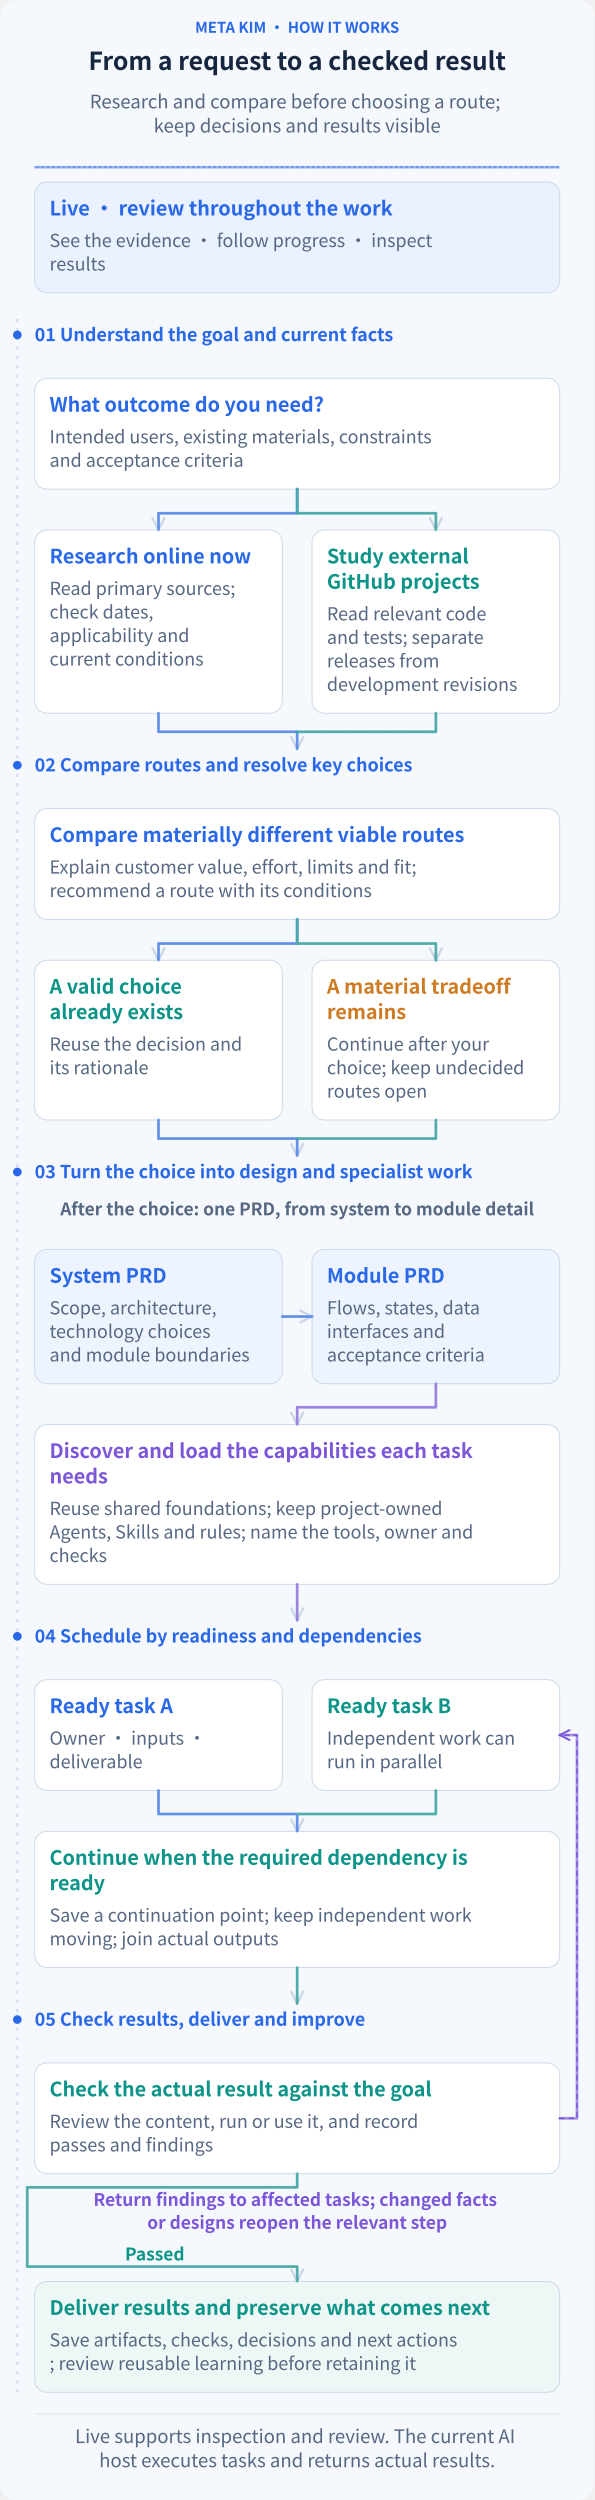
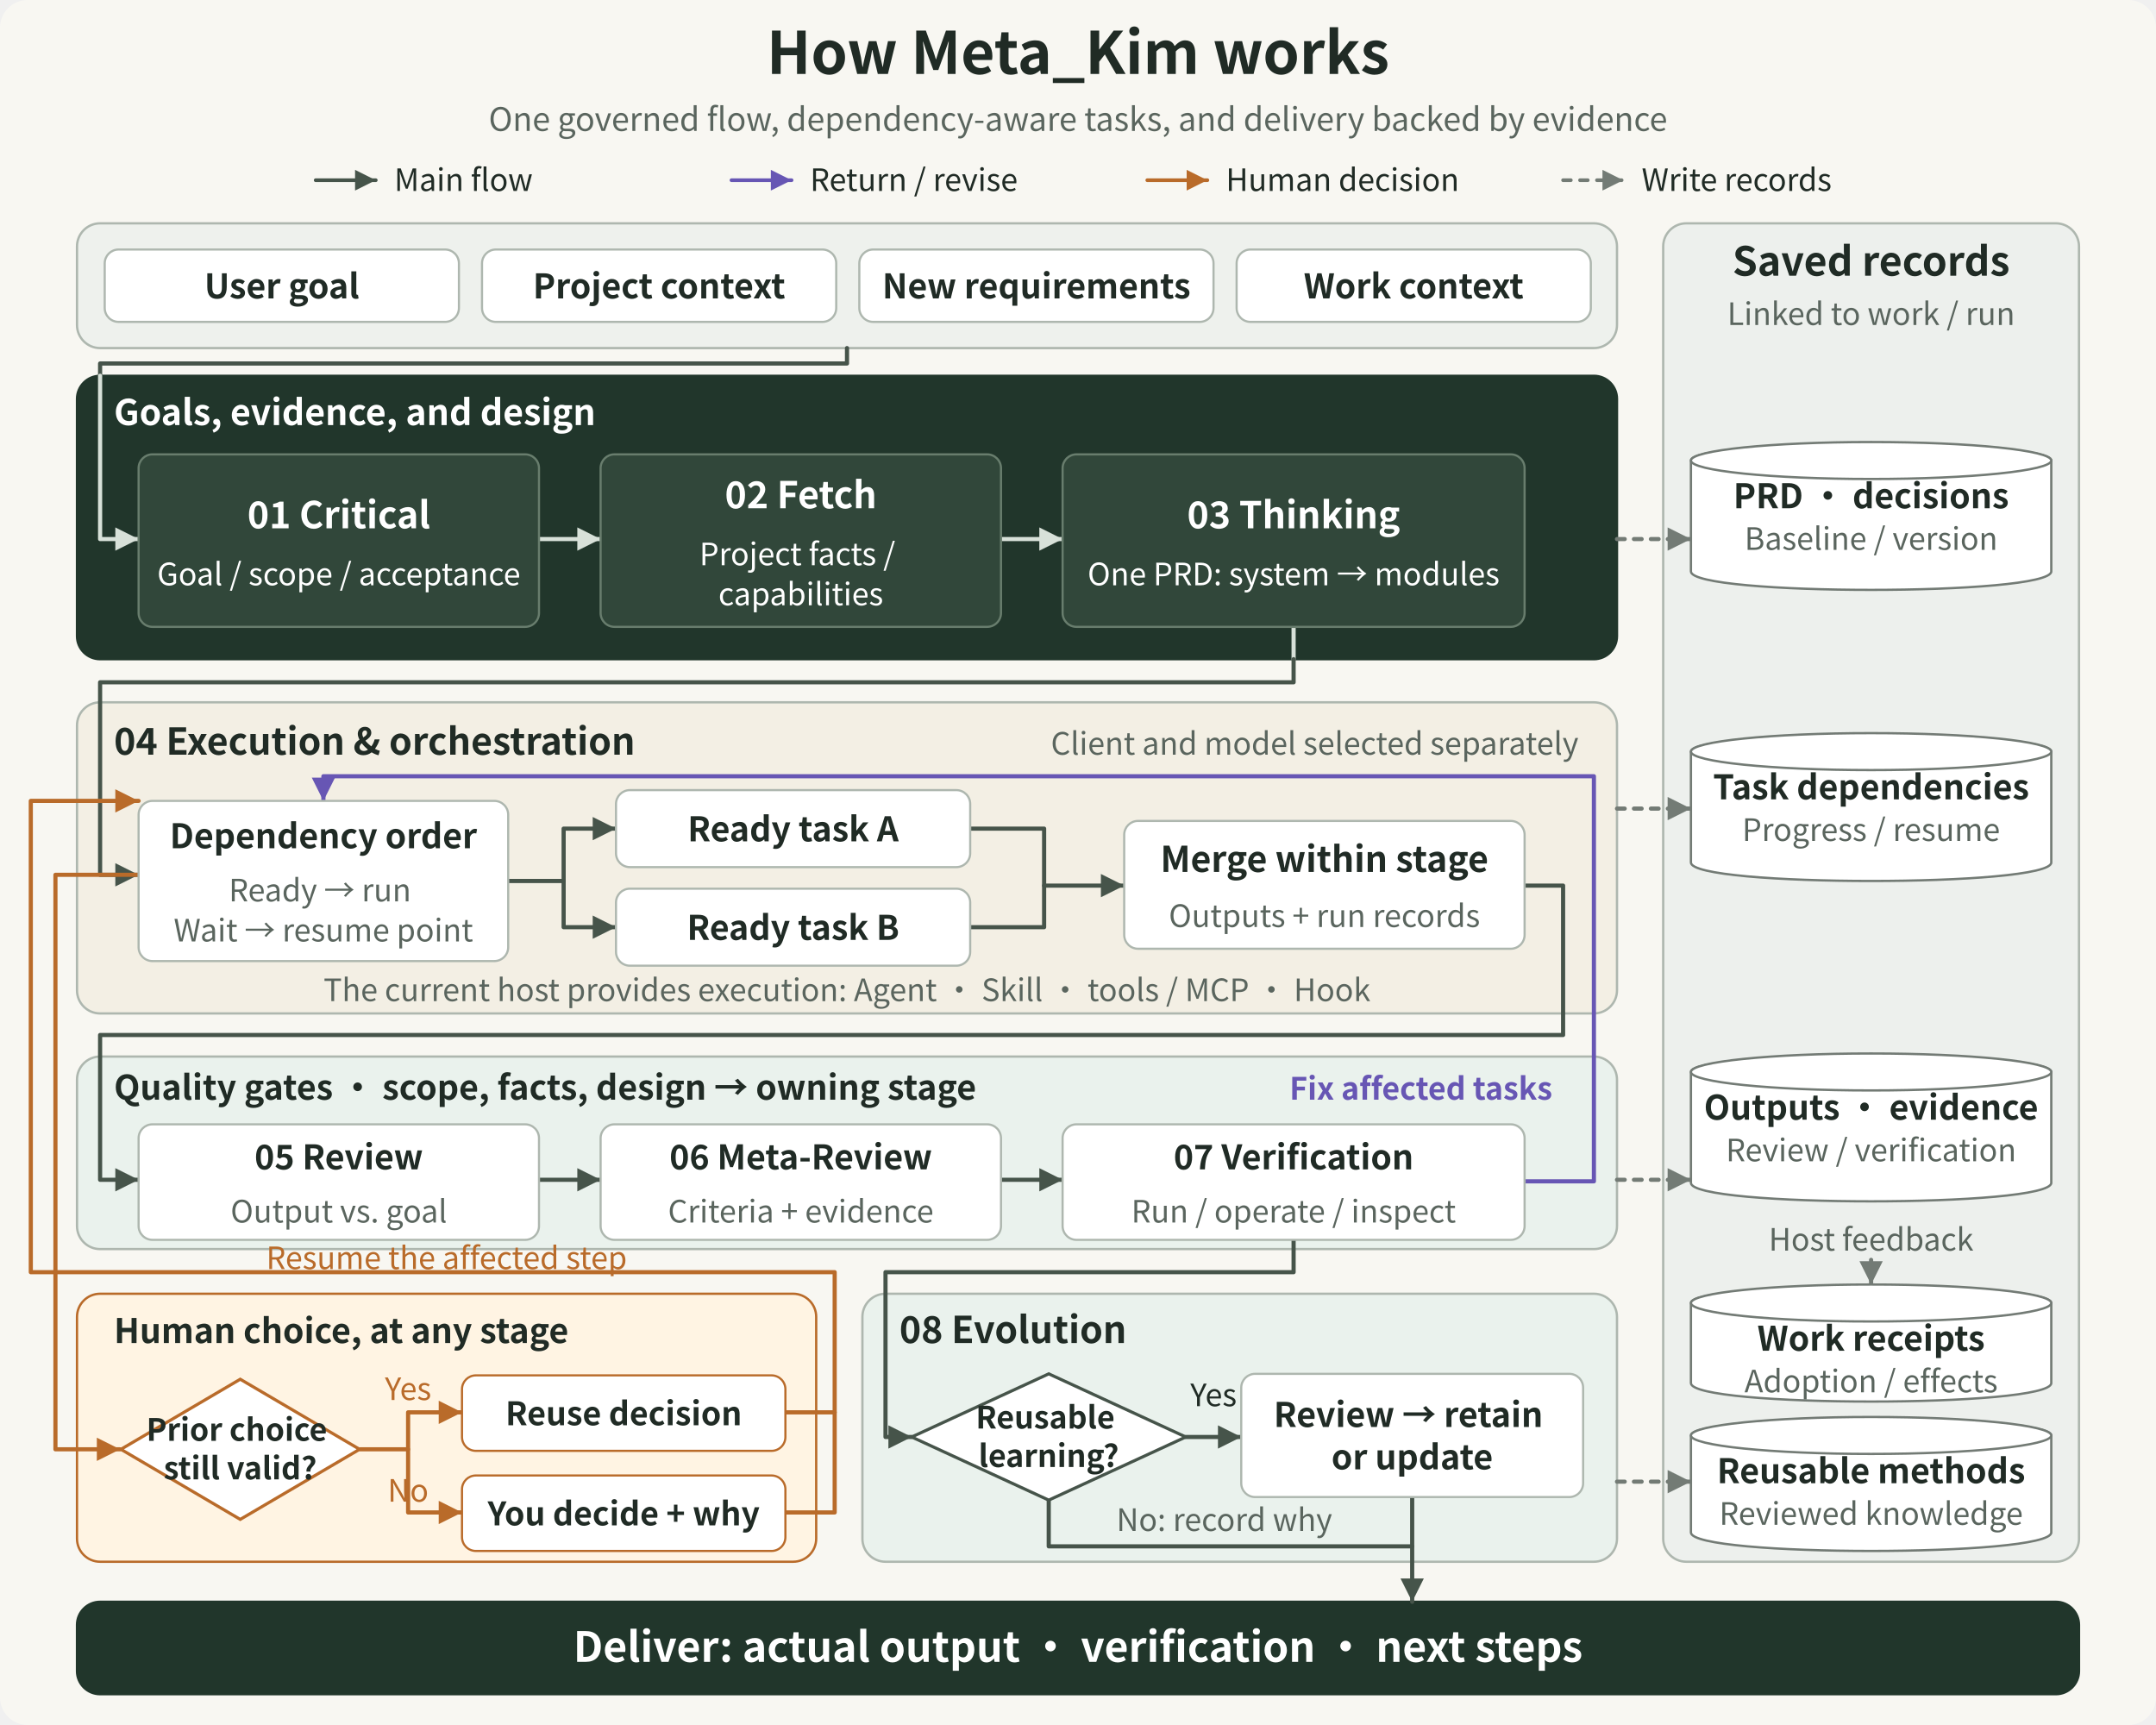
- <svg xmlns="http://www.w3.org/2000/svg" width="960" height="4038" viewBox="0 0 960 4038" role="img" aria-labelledby="title description" lang="en" xml:lang="en">
+ <svg xmlns="http://www.w3.org/2000/svg" width="1400" height="1120" viewBox="0 0 1400 1120" role="img" aria-labelledby="title desc" lang="en">
+   <style>text{font-family:"Noto Sans CJK SC","Microsoft YaHei",sans-serif}@media(prefers-reduced-motion:reduce){*{animation:none!important}}</style>
  <defs>
-     <marker id="arrow" viewBox="0 0 10 10" refX="9" refY="5" markerWidth="8" markerHeight="8" orient="auto-start-reverse">
-       <path d="M1 1L9 5L1 9" fill="none" stroke="#cad7e8" stroke-width="1.6" stroke-linecap="round" />
-     </marker>
-     <marker id="back-arrow" viewBox="0 0 10 10" refX="9" refY="5" markerWidth="8" markerHeight="8" orient="auto">
-       <path d="M1 1L9 5L1 9" fill="none" stroke="#7c56d8" stroke-width="1.6" stroke-linecap="round" />
+     <marker id="main" viewBox="0 0 10 10" refX="9" refY="5" markerWidth="7" markerHeight="7" orient="auto">
+       <path d="M1 1L9 5L1 9Z" fill="#46544a" />
+     </marker>
+     <marker id="human" viewBox="0 0 10 10" refX="9" refY="5" markerWidth="7" markerHeight="7" orient="auto">
+       <path d="M1 1L9 5L1 9Z" fill="#b96b2a" />
+     </marker>
+     <marker id="back" viewBox="0 0 10 10" refX="9" refY="5" markerWidth="7" markerHeight="7" orient="auto">
+       <path d="M1 1L9 5L1 9Z" fill="#6756b4" />
+     </marker>
+     <marker id="record" viewBox="0 0 10 10" refX="9" refY="5" markerWidth="7" markerHeight="7" orient="auto">
+       <path d="M1 1L9 5L1 9Z" fill="#737b75" />
+     </marker>
+     <marker id="light" viewBox="0 0 10 10" refX="9" refY="5" markerWidth="7" markerHeight="7" orient="auto">
+       <path d="M1 1L9 5L1 9Z" fill="#d8e1d9" />
    </marker>
  </defs>
-   <style>text{font-family:"Microsoft YaHei","Noto Sans CJK SC","PingFang SC",Arial,sans-serif}.clock{stroke-dasharray:1;stroke-dashoffset:0;animation:clock 36s linear infinite}@keyframes clock{from{stroke-dashoffset:1}to{stroke-dashoffset:0}}@keyframes m0{0%,1%{opacity:0}2.2%,97.8%{opacity:1}99%,100%{opacity:0}}.m0{opacity:0;animation:m0 36s ease-in-out infinite}
- @keyframes m1{0%,2%{opacity:0}3.2%,8.8%{opacity:1}10%,100%{opacity:0}}.m1{opacity:0;animation:m1 36s ease-in-out infinite}
- @keyframes m2{0%,11%{opacity:0}12.2%,21.8%{opacity:1}23%,100%{opacity:0}}.m2{opacity:0;animation:m2 36s ease-in-out infinite}
- @keyframes m3{0%,11%{opacity:0}12.2%,21.8%{opacity:1}23%,100%{opacity:0}}.m3{opacity:0;animation:m3 36s ease-in-out infinite}
- @keyframes m4{0%,8%{stroke-dashoffset:1;opacity:0}9%{opacity:1}14%,100%{stroke-dashoffset:0;opacity:.8}}.m4{stroke-dashoffset:0;opacity:.65;animation:m4 36s ease-in-out infinite}
- @keyframes m5{0%,8%{stroke-dashoffset:1;opacity:0}9%{opacity:1}14%,100%{stroke-dashoffset:0;opacity:.8}}.m5{stroke-dashoffset:0;opacity:.65;animation:m5 36s ease-in-out infinite}
- @keyframes m6{0%,24%{opacity:0}25.2%,34.8%{opacity:1}36%,100%{opacity:0}}.m6{opacity:0;animation:m6 36s ease-in-out infinite}
- @keyframes m7{0%,19%{stroke-dashoffset:1;opacity:0}20%{opacity:1}27%,100%{stroke-dashoffset:0;opacity:.8}}.m7{stroke-dashoffset:0;opacity:.65;animation:m7 36s ease-in-out infinite}
- @keyframes m8{0%,19%{stroke-dashoffset:1;opacity:0}20%{opacity:1}27%,100%{stroke-dashoffset:0;opacity:.8}}.m8{stroke-dashoffset:0;opacity:.65;animation:m8 36s ease-in-out infinite}
- @keyframes m9{0%,37%{opacity:0}38.2%,44.8%{opacity:1}46%,100%{opacity:0}}.m9{opacity:0;animation:m9 36s ease-in-out infinite}
- @keyframes m10{0%,37%{opacity:0}38.2%,44.8%{opacity:1}46%,100%{opacity:0}}.m10{opacity:0;animation:m10 36s ease-in-out infinite}
- @keyframes m11{0%,34%{stroke-dashoffset:1;opacity:0}35%{opacity:1}40%,100%{stroke-dashoffset:0;opacity:.8}}.m11{stroke-dashoffset:0;opacity:.65;animation:m11 36s ease-in-out infinite}
- @keyframes m12{0%,34%{stroke-dashoffset:1;opacity:0}35%{opacity:1}40%,100%{stroke-dashoffset:0;opacity:.8}}.m12{stroke-dashoffset:0;opacity:.65;animation:m12 36s ease-in-out infinite}
- @keyframes m13{0%,49%{opacity:0}50.2%,54.8%{opacity:1}56%,100%{opacity:0}}.m13{opacity:0;animation:m13 36s ease-in-out infinite}
- @keyframes m14{0%,57%{opacity:0}58.2%,62.8%{opacity:1}64%,100%{opacity:0}}.m14{opacity:0;animation:m14 36s ease-in-out infinite}
- @keyframes m15{0%,44%{stroke-dashoffset:1;opacity:0}45%{opacity:1}50%,100%{stroke-dashoffset:0;opacity:.8}}.m15{stroke-dashoffset:0;opacity:.65;animation:m15 36s ease-in-out infinite}
- @keyframes m16{0%,44%{stroke-dashoffset:1;opacity:0}45%{opacity:1}50%,100%{stroke-dashoffset:0;opacity:.8}}.m16{stroke-dashoffset:0;opacity:.65;animation:m16 36s ease-in-out infinite}
- @keyframes m17{0%,54%{stroke-dashoffset:1;opacity:0}55%{opacity:1}60%,100%{stroke-dashoffset:0;opacity:.8}}.m17{stroke-dashoffset:0;opacity:.65;animation:m17 36s ease-in-out infinite}
- @keyframes m18{0%,65%{opacity:0}66.2%,72.8%{opacity:1}74%,100%{opacity:0}}.m18{opacity:0;animation:m18 36s ease-in-out infinite}
- @keyframes m19{0%,62%{stroke-dashoffset:1;opacity:0}63%{opacity:1}67%,100%{stroke-dashoffset:0;opacity:.8}}.m19{stroke-dashoffset:0;opacity:.65;animation:m19 36s ease-in-out infinite}
- @keyframes m20{0%,75%{opacity:0}76.2%,81.8%{opacity:1}83%,100%{opacity:0}}.m20{opacity:0;animation:m20 36s ease-in-out infinite}
- @keyframes m21{0%,75%{opacity:0}76.2%,81.8%{opacity:1}83%,100%{opacity:0}}.m21{opacity:0;animation:m21 36s ease-in-out infinite}
- @keyframes m22{0%,71%{stroke-dashoffset:1;opacity:0}72%{opacity:1}76%,100%{stroke-dashoffset:0;opacity:.8}}.m22{stroke-dashoffset:0;opacity:.65;animation:m22 36s ease-in-out infinite}
- @keyframes m23{0%,82%{opacity:0}83.2%,85.8%{opacity:1}87%,100%{opacity:0}}.m23{opacity:0;animation:m23 36s ease-in-out infinite}
- @keyframes m24{0%,79%{stroke-dashoffset:1;opacity:0}80%{opacity:1}84%,100%{stroke-dashoffset:0;opacity:.8}}.m24{stroke-dashoffset:0;opacity:.65;animation:m24 36s ease-in-out infinite}
- @keyframes m25{0%,79%{stroke-dashoffset:1;opacity:0}80%{opacity:1}84%,100%{stroke-dashoffset:0;opacity:.8}}.m25{stroke-dashoffset:0;opacity:.65;animation:m25 36s ease-in-out infinite}
- @keyframes m26{0%,87%{opacity:0}88.2%,91.8%{opacity:1}93%,100%{opacity:0}}.m26{opacity:0;animation:m26 36s ease-in-out infinite}
- @keyframes m27{0%,85%{stroke-dashoffset:1;opacity:0}86%{opacity:1}89%,100%{stroke-dashoffset:0;opacity:.8}}.m27{stroke-dashoffset:0;opacity:.65;animation:m27 36s ease-in-out infinite}
- @keyframes m28{0%,90%{stroke-dashoffset:1;opacity:0}91%{opacity:1}94%{stroke-dashoffset:0;opacity:1}96%,100%{stroke-dashoffset:0;opacity:0}}.m28{stroke-dashoffset:0;opacity:.65;animation:m28 36s ease-in-out infinite}
- @keyframes m29{0%,94%{opacity:0}95.2%,97.8%{opacity:1}99%,100%{opacity:0}}.m29{opacity:0;animation:m29 36s ease-in-out infinite}
- @keyframes m30{0%,93%{stroke-dashoffset:1;opacity:0}94%{opacity:1}98%,100%{stroke-dashoffset:0;opacity:.8}}.m30{stroke-dashoffset:0;opacity:.65;animation:m30 36s ease-in-out infinite}@media(prefers-reduced-motion:reduce){*{animation:none!important}.focus,.clock{display:none}.completed{opacity:1}.progress{transform:scaleX(1)}.transfer{stroke-dashoffset:0;opacity:.45}}</style>
-   <rect width="960" height="4038" rx="26" fill="#f5f8fc" />
-   <path d="M28 515V3864" fill="none" stroke="#c9d8f0" stroke-width="3" stroke-dasharray="5 10" />
-   <text x="480" y="53" font-size="24" font-weight="700" fill="#2968e8" text-anchor="middle">
-     <tspan x="480" dy="0">META KIM · HOW IT WORKS</tspan>
-   </text>
-   <text x="480" y="113" font-size="40" font-weight="750" fill="#17263f" text-anchor="middle">
-     <tspan x="480" dy="0">From a request to a checked result</tspan>
-   </text>
-   <text x="480" y="175" font-size="30" font-weight="450" fill="#566782" text-anchor="middle">
-     <tspan x="480" dy="0">Research and compare before choosing a route;</tspan>
-     <tspan x="480" dy="39">keep decisions and results visible</tspan>
-   </text>
-   <path d="M56 270H904" stroke="#dce5f2" stroke-width="4" />
-   <path class="clock" pathLength="1" d="M56 270H904" stroke="#2968e8" stroke-width="4" />
-   <g class="node" data-label="Live · review throughout the work" data-box="56,294,848,179">
-     <rect x="56" y="294" width="848" height="179" rx="20" fill="#eaf1ff" stroke="#cad7e8" stroke-width="1.5" />
-     <rect class="focus m0" x="56" y="294" width="848" height="179" rx="20" fill="#2968e8" fill-opacity=".045" stroke="#2968e8" stroke-width="3" />
-     <text x="80" y="348" font-size="32" font-weight="700" fill="#2968e8" text-anchor="start">
-       <tspan x="80" dy="0">Live · review throughout the work</tspan>
-     </text>
-     <text x="80" y="399" font-size="29" font-weight="450" fill="#566782" text-anchor="start">
-       <tspan x="80" dy="0">See the evidence · follow progress · inspect</tspan>
-       <tspan x="80" dy="38">results</tspan>
-     </text>
-   </g>
-   <circle cx="28" cy="541" r="7" fill="#2968e8" />
-   <text x="56" y="551" font-size="29" font-weight="700" fill="#2968e8" text-anchor="start">
-     <tspan x="56" dy="0">01  Understand the goal and current facts</tspan>
-   </text>
-   <g class="node" data-label="What outcome do you need?" data-box="56,611,848,179">
-     <rect x="56" y="611" width="848" height="179" rx="20" fill="#fff" stroke="#cad7e8" stroke-width="1.5" />
-     <rect class="focus m1" x="56" y="611" width="848" height="179" rx="20" fill="#2968e8" fill-opacity=".045" stroke="#2968e8" stroke-width="3" />
-     <text x="80" y="665" font-size="32" font-weight="700" fill="#2968e8" text-anchor="start">
-       <tspan x="80" dy="0">What outcome do you need?</tspan>
-     </text>
-     <text x="80" y="716" font-size="29" font-weight="450" fill="#566782" text-anchor="start">
-       <tspan x="80" dy="0">Intended users, existing materials, constraints</tspan>
-       <tspan x="80" dy="38">and acceptance criteria</tspan>
-     </text>
-   </g>
-   <g class="node" data-label="Research online now" data-box="56,856,400,296">
-     <rect x="56" y="856" width="400" height="296" rx="20" fill="#fff" stroke="#cad7e8" stroke-width="1.5" />
-     <rect class="focus m2" x="56" y="856" width="400" height="296" rx="20" fill="#2968e8" fill-opacity=".045" stroke="#2968e8" stroke-width="3" />
-     <text x="80" y="910" font-size="32" font-weight="700" fill="#2968e8" text-anchor="start">
-       <tspan x="80" dy="0">Research online now</tspan>
-     </text>
-     <text x="80" y="961" font-size="29" font-weight="450" fill="#566782" text-anchor="start">
-       <tspan x="80" dy="0">Read primary sources;</tspan>
-       <tspan x="80" dy="38">check dates,</tspan>
-       <tspan x="80" dy="38">applicability and</tspan>
-       <tspan x="80" dy="38">current conditions</tspan>
-     </text>
-   </g>
-   <g class="node" data-label="Study external GitHub projects" data-box="504,856,400,296">
-     <rect x="504" y="856" width="400" height="296" rx="20" fill="#fff" stroke="#cad7e8" stroke-width="1.5" />
-     <rect class="focus m3" x="504" y="856" width="400" height="296" rx="20" fill="#0d9488" fill-opacity=".045" stroke="#0d9488" stroke-width="3" />
-     <text x="528" y="910" font-size="32" font-weight="700" fill="#0d9488" text-anchor="start">
-       <tspan x="528" dy="0">Study external</tspan>
-       <tspan x="528" dy="41">GitHub projects</tspan>
-     </text>
-     <text x="528" y="1002" font-size="29" font-weight="450" fill="#566782" text-anchor="start">
-       <tspan x="528" dy="0">Read relevant code</tspan>
-       <tspan x="528" dy="38">and tests; separate</tspan>
-       <tspan x="528" dy="38">releases from</tspan>
-       <tspan x="528" dy="38">development revisions</tspan>
-     </text>
-   </g>
-   <path d="M480 790V829H256V856" fill="none" stroke="#cad7e8" stroke-width="3" stroke-linecap="round" stroke-linejoin="round" marker-end="url(#arrow)" />
-   <path class="transfer m4" pathLength="1" d="M480 790V829H256V856" fill="none" stroke="#2968e8" stroke-width="4.5" stroke-dasharray="1" stroke-linecap="round" stroke-linejoin="round" />
-   <path d="M480 790V829H704V856" fill="none" stroke="#cad7e8" stroke-width="3" stroke-linecap="round" stroke-linejoin="round" marker-end="url(#arrow)" />
-   <path class="transfer m5" pathLength="1" d="M480 790V829H704V856" fill="none" stroke="#0d9488" stroke-width="4.5" stroke-dasharray="1" stroke-linecap="round" stroke-linejoin="round" />
-   <circle cx="28" cy="1236" r="7" fill="#2968e8" />
-   <text x="56" y="1246" font-size="29" font-weight="700" fill="#2968e8" text-anchor="start">
-     <tspan x="56" dy="0">02  Compare routes and resolve key choices</tspan>
-   </text>
-   <g class="node" data-label="Compare materially different viable routes" data-box="56,1306,848,179">
-     <rect x="56" y="1306" width="848" height="179" rx="20" fill="#fff" stroke="#cad7e8" stroke-width="1.5" />
-     <rect class="focus m6" x="56" y="1306" width="848" height="179" rx="20" fill="#2968e8" fill-opacity=".045" stroke="#2968e8" stroke-width="3" />
-     <text x="80" y="1360" font-size="32" font-weight="700" fill="#2968e8" text-anchor="start">
-       <tspan x="80" dy="0">Compare materially different viable routes</tspan>
-     </text>
-     <text x="80" y="1411" font-size="29" font-weight="450" fill="#566782" text-anchor="start">
-       <tspan x="80" dy="0">Explain customer value, effort, limits and fit;</tspan>
-       <tspan x="80" dy="38">recommend a route with its conditions</tspan>
-     </text>
-   </g>
-   <path d="M256 1152V1182H480V1210" fill="none" stroke="#cad7e8" stroke-width="3" stroke-linecap="round" stroke-linejoin="round" marker-end="url(#arrow)" />
-   <path class="transfer m7" pathLength="1" d="M256 1152V1182H480V1210" fill="none" stroke="#2968e8" stroke-width="4.5" stroke-dasharray="1" stroke-linecap="round" stroke-linejoin="round" />
-   <path d="M704 1152V1182H480" fill="none" stroke="#cad7e8" stroke-width="3" stroke-linecap="round" stroke-linejoin="round" />
-   <path class="transfer m8" pathLength="1" d="M704 1152V1182H480" fill="none" stroke="#0d9488" stroke-width="4.5" stroke-dasharray="1" stroke-linecap="round" stroke-linejoin="round" />
-   <g class="node" data-label="A valid choice already exists" data-box="56,1551,400,258">
-     <rect x="56" y="1551" width="400" height="258" rx="20" fill="#fff" stroke="#cad7e8" stroke-width="1.5" />
-     <rect class="focus m9" x="56" y="1551" width="400" height="258" rx="20" fill="#0d9488" fill-opacity=".045" stroke="#0d9488" stroke-width="3" />
-     <text x="80" y="1605" font-size="32" font-weight="700" fill="#0d9488" text-anchor="start">
-       <tspan x="80" dy="0">A valid choice</tspan>
-       <tspan x="80" dy="41">already exists</tspan>
-     </text>
-     <text x="80" y="1697" font-size="29" font-weight="450" fill="#566782" text-anchor="start">
-       <tspan x="80" dy="0">Reuse the decision and</tspan>
-       <tspan x="80" dy="38">its rationale</tspan>
-     </text>
-   </g>
-   <g class="node" data-label="A material tradeoff remains" data-box="504,1551,400,258">
-     <rect x="504" y="1551" width="400" height="258" rx="20" fill="#fff" stroke="#cad7e8" stroke-width="1.5" />
-     <rect class="focus m10" x="504" y="1551" width="400" height="258" rx="20" fill="#ce7b24" fill-opacity=".045" stroke="#ce7b24" stroke-width="3" />
-     <text x="528" y="1605" font-size="32" font-weight="700" fill="#ce7b24" text-anchor="start">
-       <tspan x="528" dy="0">A material tradeoff</tspan>
-       <tspan x="528" dy="41">remains</tspan>
-     </text>
-     <text x="528" y="1697" font-size="29" font-weight="450" fill="#566782" text-anchor="start">
-       <tspan x="528" dy="0">Continue after your</tspan>
-       <tspan x="528" dy="38">choice; keep undecided</tspan>
-       <tspan x="528" dy="38">routes open</tspan>
-     </text>
-   </g>
-   <path d="M480 1485V1524H256V1551" fill="none" stroke="#cad7e8" stroke-width="3" stroke-linecap="round" stroke-linejoin="round" marker-end="url(#arrow)" />
-   <path class="transfer m11" pathLength="1" d="M480 1485V1524H256V1551" fill="none" stroke="#2968e8" stroke-width="4.5" stroke-dasharray="1" stroke-linecap="round" stroke-linejoin="round" />
-   <path d="M480 1485V1524H704V1551" fill="none" stroke="#cad7e8" stroke-width="3" stroke-linecap="round" stroke-linejoin="round" marker-end="url(#arrow)" />
-   <path class="transfer m12" pathLength="1" d="M480 1485V1524H704V1551" fill="none" stroke="#0d9488" stroke-width="4.5" stroke-dasharray="1" stroke-linecap="round" stroke-linejoin="round" />
-   <circle cx="28" cy="1893" r="7" fill="#2968e8" />
-   <text x="56" y="1903" font-size="29" font-weight="700" fill="#2968e8" text-anchor="start">
-     <tspan x="56" dy="0">03  Turn the choice into design and specialist work</tspan>
-   </text>
-   <text x="480" y="1963" font-size="28" font-weight="650" fill="#566782" text-anchor="middle">
-     <tspan x="480" dy="0">After the choice: one PRD, from system to module detail</tspan>
-   </text>
-   <g class="node" data-label="System PRD" data-box="56,2018,400,217">
-     <rect x="56" y="2018" width="400" height="217" rx="20" fill="#eef4ff" stroke="#cad7e8" stroke-width="1.5" />
-     <rect class="focus m13" x="56" y="2018" width="400" height="217" rx="20" fill="#2968e8" fill-opacity=".045" stroke="#2968e8" stroke-width="3" />
-     <text x="80" y="2072" font-size="32" font-weight="700" fill="#2968e8" text-anchor="start">
-       <tspan x="80" dy="0">System PRD</tspan>
-     </text>
-     <text x="80" y="2123" font-size="29" font-weight="450" fill="#566782" text-anchor="start">
-       <tspan x="80" dy="0">Scope, architecture,</tspan>
-       <tspan x="80" dy="38">technology choices</tspan>
-       <tspan x="80" dy="38">and module boundaries</tspan>
-     </text>
-   </g>
-   <g class="node" data-label="Module PRD" data-box="504,2018,400,217">
-     <rect x="504" y="2018" width="400" height="217" rx="20" fill="#eef4ff" stroke="#cad7e8" stroke-width="1.5" />
-     <rect class="focus m14" x="504" y="2018" width="400" height="217" rx="20" fill="#2968e8" fill-opacity=".045" stroke="#2968e8" stroke-width="3" />
-     <text x="528" y="2072" font-size="32" font-weight="700" fill="#2968e8" text-anchor="start">
-       <tspan x="528" dy="0">Module PRD</tspan>
-     </text>
-     <text x="528" y="2123" font-size="29" font-weight="450" fill="#566782" text-anchor="start">
-       <tspan x="528" dy="0">Flows, states, data</tspan>
-       <tspan x="528" dy="38">interfaces and</tspan>
-       <tspan x="528" dy="38">acceptance criteria</tspan>
-     </text>
-   </g>
-   <path d="M256 1809V1839H480V1867" fill="none" stroke="#cad7e8" stroke-width="3" stroke-linecap="round" stroke-linejoin="round" marker-end="url(#arrow)" />
-   <path class="transfer m15" pathLength="1" d="M256 1809V1839H480V1867" fill="none" stroke="#2968e8" stroke-width="4.5" stroke-dasharray="1" stroke-linecap="round" stroke-linejoin="round" />
-   <path d="M704 1809V1839H480" fill="none" stroke="#cad7e8" stroke-width="3" stroke-linecap="round" stroke-linejoin="round" />
-   <path class="transfer m16" pathLength="1" d="M704 1809V1839H480" fill="none" stroke="#0d9488" stroke-width="4.5" stroke-dasharray="1" stroke-linecap="round" stroke-linejoin="round" />
-   <path d="M456 2126.5H504" fill="none" stroke="#cad7e8" stroke-width="3" stroke-linecap="round" stroke-linejoin="round" marker-end="url(#arrow)" />
-   <path class="transfer m17" pathLength="1" d="M456 2126.5H504" fill="none" stroke="#2968e8" stroke-width="4.5" stroke-dasharray="1" stroke-linecap="round" stroke-linejoin="round" />
-   <g class="node" data-label="Discover and load the capabilities each task needs" data-box="56,2301,848,258">
-     <rect x="56" y="2301" width="848" height="258" rx="20" fill="#fff" stroke="#cad7e8" stroke-width="1.5" />
-     <rect class="focus m18" x="56" y="2301" width="848" height="258" rx="20" fill="#7c56d8" fill-opacity=".045" stroke="#7c56d8" stroke-width="3" />
-     <text x="80" y="2355" font-size="32" font-weight="700" fill="#7c56d8" text-anchor="start">
-       <tspan x="80" dy="0">Discover and load the capabilities each task</tspan>
-       <tspan x="80" dy="41">needs</tspan>
-     </text>
-     <text x="80" y="2447" font-size="29" font-weight="450" fill="#566782" text-anchor="start">
-       <tspan x="80" dy="0">Reuse shared foundations; keep project-owned</tspan>
-       <tspan x="80" dy="38">Agents, Skills and rules; name the tools, owner and</tspan>
-       <tspan x="80" dy="38">checks</tspan>
-     </text>
-   </g>
-   <path d="M704 2235V2273H480V2301" fill="none" stroke="#cad7e8" stroke-width="3" stroke-linecap="round" stroke-linejoin="round" marker-end="url(#arrow)" />
-   <path class="transfer m19" pathLength="1" d="M704 2235V2273H480V2301" fill="none" stroke="#7c56d8" stroke-width="4.5" stroke-dasharray="1" stroke-linecap="round" stroke-linejoin="round" />
-   <circle cx="28" cy="2643" r="7" fill="#2968e8" />
-   <text x="56" y="2653" font-size="29" font-weight="700" fill="#2968e8" text-anchor="start">
-     <tspan x="56" dy="0">04  Schedule by readiness and dependencies</tspan>
-   </text>
-   <g class="node" data-label="Ready task A" data-box="56,2713,400,179">
-     <rect x="56" y="2713" width="400" height="179" rx="20" fill="#fff" stroke="#cad7e8" stroke-width="1.5" />
-     <rect class="focus m20" x="56" y="2713" width="400" height="179" rx="20" fill="#2968e8" fill-opacity=".045" stroke="#2968e8" stroke-width="3" />
-     <text x="80" y="2767" font-size="32" font-weight="700" fill="#2968e8" text-anchor="start">
-       <tspan x="80" dy="0">Ready task A</tspan>
-     </text>
-     <text x="80" y="2818" font-size="29" font-weight="450" fill="#566782" text-anchor="start">
-       <tspan x="80" dy="0">Owner · inputs ·</tspan>
-       <tspan x="80" dy="38">deliverable</tspan>
-     </text>
-   </g>
-   <g class="node" data-label="Ready task B" data-box="504,2713,400,179">
-     <rect x="504" y="2713" width="400" height="179" rx="20" fill="#fff" stroke="#cad7e8" stroke-width="1.5" />
-     <rect class="focus m21" x="504" y="2713" width="400" height="179" rx="20" fill="#0d9488" fill-opacity=".045" stroke="#0d9488" stroke-width="3" />
-     <text x="528" y="2767" font-size="32" font-weight="700" fill="#0d9488" text-anchor="start">
-       <tspan x="528" dy="0">Ready task B</tspan>
-     </text>
-     <text x="528" y="2818" font-size="29" font-weight="450" fill="#566782" text-anchor="start">
-       <tspan x="528" dy="0">Independent work can</tspan>
-       <tspan x="528" dy="38">run in parallel</tspan>
-     </text>
-   </g>
-   <path d="M480 2559V2617" fill="none" stroke="#cad7e8" stroke-width="3" stroke-linecap="round" stroke-linejoin="round" marker-end="url(#arrow)" />
-   <path class="transfer m22" pathLength="1" d="M480 2559V2617" fill="none" stroke="#7c56d8" stroke-width="4.5" stroke-dasharray="1" stroke-linecap="round" stroke-linejoin="round" />
-   <g class="node" data-label="Continue when the required dependency is ready" data-box="56,2958,848,220">
-     <rect x="56" y="2958" width="848" height="220" rx="20" fill="#fff" stroke="#cad7e8" stroke-width="1.5" />
-     <rect class="focus m23" x="56" y="2958" width="848" height="220" rx="20" fill="#0d9488" fill-opacity=".045" stroke="#0d9488" stroke-width="3" />
-     <text x="80" y="3012" font-size="32" font-weight="700" fill="#0d9488" text-anchor="start">
-       <tspan x="80" dy="0">Continue when the required dependency is</tspan>
-       <tspan x="80" dy="41">ready</tspan>
-     </text>
-     <text x="80" y="3104" font-size="29" font-weight="450" fill="#566782" text-anchor="start">
-       <tspan x="80" dy="0">Save a continuation point; keep independent work</tspan>
-       <tspan x="80" dy="38">moving; join actual outputs</tspan>
-     </text>
-   </g>
-   <path d="M256 2892V2930H480V2958" fill="none" stroke="#cad7e8" stroke-width="3" stroke-linecap="round" stroke-linejoin="round" marker-end="url(#arrow)" />
-   <path class="transfer m24" pathLength="1" d="M256 2892V2930H480V2958" fill="none" stroke="#2968e8" stroke-width="4.5" stroke-dasharray="1" stroke-linecap="round" stroke-linejoin="round" />
-   <path d="M704 2892V2930H480" fill="none" stroke="#cad7e8" stroke-width="3" stroke-linecap="round" stroke-linejoin="round" />
-   <path class="transfer m25" pathLength="1" d="M704 2892V2930H480" fill="none" stroke="#0d9488" stroke-width="4.5" stroke-dasharray="1" stroke-linecap="round" stroke-linejoin="round" />
-   <circle cx="28" cy="3262" r="7" fill="#2968e8" />
-   <text x="56" y="3272" font-size="29" font-weight="700" fill="#2968e8" text-anchor="start">
-     <tspan x="56" dy="0">05  Check results, deliver and improve</tspan>
-   </text>
-   <g class="node" data-label="Check the actual result against the goal" data-box="56,3332,848,179">
-     <rect x="56" y="3332" width="848" height="179" rx="20" fill="#fff" stroke="#cad7e8" stroke-width="1.5" />
-     <rect class="focus m26" x="56" y="3332" width="848" height="179" rx="20" fill="#0d9488" fill-opacity=".045" stroke="#0d9488" stroke-width="3" />
-     <text x="80" y="3386" font-size="32" font-weight="700" fill="#0d9488" text-anchor="start">
-       <tspan x="80" dy="0">Check the actual result against the goal</tspan>
-     </text>
-     <text x="80" y="3437" font-size="29" font-weight="450" fill="#566782" text-anchor="start">
-       <tspan x="80" dy="0">Review the content, run or use it, and record</tspan>
-       <tspan x="80" dy="38">passes and findings</tspan>
-     </text>
-   </g>
-   <path d="M480 3178V3236" fill="none" stroke="#cad7e8" stroke-width="3" stroke-linecap="round" stroke-linejoin="round" marker-end="url(#arrow)" />
-   <path class="transfer m27" pathLength="1" d="M480 3178V3236" fill="none" stroke="#0d9488" stroke-width="4.5" stroke-dasharray="1" stroke-linecap="round" stroke-linejoin="round" />
-   <text x="480" y="3563" font-size="28" font-weight="650" fill="#7c56d8" text-anchor="middle">
-     <tspan x="480" dy="0">Return findings to affected tasks; changed facts</tspan>
-     <tspan x="480" dy="37">or designs reopen the relevant step</tspan>
-   </text>
-   <path d="M904 3421.5H932V2802.5H904" fill="none" stroke="#7c56d8" stroke-width="2.5" stroke-linecap="round" stroke-linejoin="round" stroke-dasharray="7 8" marker-end="url(#back-arrow)" />
-   <path class="transfer m28" pathLength="1" d="M904 3421.5H932V2802.5H904" fill="none" stroke="#7c56d8" stroke-width="4.5" stroke-dasharray="1" stroke-linecap="round" stroke-linejoin="round" />
-   <g class="node" data-label="Deliver results and preserve what comes next" data-box="56,3685,848,179">
-     <rect x="56" y="3685" width="848" height="179" rx="20" fill="#edf8f6" stroke="#cad7e8" stroke-width="1.5" />
-     <rect class="focus m29" x="56" y="3685" width="848" height="179" rx="20" fill="#0d9488" fill-opacity=".045" stroke="#0d9488" stroke-width="3" />
-     <text x="80" y="3739" font-size="32" font-weight="700" fill="#0d9488" text-anchor="start">
-       <tspan x="80" dy="0">Deliver results and preserve what comes next</tspan>
-     </text>
-     <text x="80" y="3790" font-size="29" font-weight="450" fill="#566782" text-anchor="start">
-       <tspan x="80" dy="0">Save artifacts, checks, decisions and next actions</tspan>
-       <tspan x="80" dy="38">; review reusable learning before retaining it</tspan>
-     </text>
-   </g>
-   <path d="M480 3511V3533H44V3661H480V3685" fill="none" stroke="#cad7e8" stroke-width="3" stroke-linecap="round" stroke-linejoin="round" marker-end="url(#arrow)" />
-   <path class="transfer m30" pathLength="1" d="M480 3511V3533H44V3661H480V3685" fill="none" stroke="#0d9488" stroke-width="4.5" stroke-dasharray="1" stroke-linecap="round" stroke-linejoin="round" />
-   <text x="250" y="3651" font-size="28" font-weight="700" fill="#0d9488" text-anchor="middle">
-     <tspan x="250" dy="0">Passed</tspan>
-   </text>
-   <path d="M56 3899H904" stroke="#cad7e8" />
-   <text x="480" y="3946" font-size="30" font-weight="450" fill="#566782" text-anchor="middle">
-     <tspan x="480" dy="0">Live supports inspection and review. The current AI</tspan>
-     <tspan x="480" dy="39">host executes tasks and returns actual results.</tspan>
+   <rect width="1400" height="1120" rx="18" fill="#f8f7f2" />
+   <rect x="50" y="145" width="1000" height="81" rx="15" fill="#eef1ed" stroke="#aeb7af" stroke-width="1.5" />
+   <rect x="50" y="244" width="1000" height="184" rx="15" fill="#21362b" stroke="#21362b" stroke-width="1.5" />
+   <rect x="50" y="456" width="1000" height="202" rx="15" fill="#f3efe4" stroke="#aeb7af" stroke-width="1.5" />
+   <rect x="50" y="686" width="1000" height="125" rx="15" fill="#eaf2ed" stroke="#aeb7af" stroke-width="1.5" />
+   <rect x="50" y="840" width="480" height="174" rx="15" fill="#fff4e3" stroke="#b96b2a" stroke-width="1.5" />
+   <rect x="560" y="840" width="490" height="174" rx="15" fill="#eaf2ed" stroke="#aeb7af" stroke-width="1.5" />
+   <rect x="1080" y="145" width="270" height="869" rx="15" fill="#edf0ed" stroke="#aeb7af" stroke-width="1.5" />
+   <rect x="50" y="1040" width="1300" height="60" rx="15" fill="#21362b" stroke="#21362b" stroke-width="1.5" />
+   <path d="M205 117 L244 117" fill="none" stroke="#46544a" stroke-width="2.4" stroke-linecap="round" stroke-linejoin="round" marker-end="url(#main)" />
+   <path d="M475 117 L514 117" fill="none" stroke="#6756b4" stroke-width="2.4" stroke-linecap="round" stroke-linejoin="round" marker-end="url(#back)" />
+   <path d="M745 117 L784 117" fill="none" stroke="#b96b2a" stroke-width="2.4" stroke-linecap="round" stroke-linejoin="round" marker-end="url(#human)" />
+   <path d="M1015 117 L1054 117" fill="none" stroke="#737b75" stroke-width="2.4" stroke-linecap="round" stroke-linejoin="round" stroke-dasharray="5 6" marker-end="url(#record)" />
+   <path d="M550 226 L550 236 L65 236 L65 244" fill="none" stroke="#46544a" stroke-width="2.7" stroke-linecap="round" stroke-linejoin="round" />
+   <path d="M65 244 L65 350 L90 350" fill="none" stroke="#d8e1d9" stroke-width="2.7" stroke-linecap="round" stroke-linejoin="round" marker-end="url(#light)" />
+   <path d="M350 350 L390 350" fill="none" stroke="#d8e1d9" stroke-width="2.7" stroke-linecap="round" stroke-linejoin="round" marker-end="url(#light)" />
+   <path d="M650 350 L690 350" fill="none" stroke="#d8e1d9" stroke-width="2.7" stroke-linecap="round" stroke-linejoin="round" marker-end="url(#light)" />
+   <path d="M840 407 L840 428" fill="none" stroke="#d8e1d9" stroke-width="2.7" stroke-linecap="round" stroke-linejoin="round" />
+   <path d="M840 428 L840 443 L65 443 L65 568 L90 568" fill="none" stroke="#46544a" stroke-width="2.7" stroke-linecap="round" stroke-linejoin="round" marker-end="url(#main)" />
+   <path d="M330 572 L366 572 L366 538 L400 538" fill="none" stroke="#46544a" stroke-width="2.7" stroke-linecap="round" stroke-linejoin="round" marker-end="url(#main)" />
+   <path d="M366 572 L366 602 L400 602" fill="none" stroke="#46544a" stroke-width="2.7" stroke-linecap="round" stroke-linejoin="round" marker-end="url(#main)" />
+   <path d="M630 538 L678 538 L678 575 L730 575" fill="none" stroke="#46544a" stroke-width="2.7" stroke-linecap="round" stroke-linejoin="round" marker-end="url(#main)" />
+   <path d="M630 602 L678 602 L678 575" fill="none" stroke="#46544a" stroke-width="2.7" stroke-linecap="round" stroke-linejoin="round" />
+   <path d="M990 575 L1015 575 L1015 672 L65 672 L65 766 L90 766" fill="none" stroke="#46544a" stroke-width="2.7" stroke-linecap="round" stroke-linejoin="round" marker-end="url(#main)" />
+   <path d="M350 766 L390 766" fill="none" stroke="#46544a" stroke-width="2.7" stroke-linecap="round" stroke-linejoin="round" marker-end="url(#main)" />
+   <path d="M650 766 L690 766" fill="none" stroke="#46544a" stroke-width="2.7" stroke-linecap="round" stroke-linejoin="round" marker-end="url(#main)" />
+   <path d="M990 767 L1035 767 L1035 504 L210 504 L210 520" fill="none" stroke="#6756b4" stroke-width="2.7" stroke-linecap="round" stroke-linejoin="round" marker-end="url(#back)" />
+   <path d="M90 568 L36 568 L36 941 L78 941" fill="none" stroke="#b96b2a" stroke-width="2.7" stroke-linecap="round" stroke-linejoin="round" marker-end="url(#human)" />
+   <path d="M234 941 L265 941 L265 917 L300 917" fill="none" stroke="#b96b2a" stroke-width="2.7" stroke-linecap="round" stroke-linejoin="round" marker-end="url(#human)" />
+   <path d="M265 941 L265 982 L300 982" fill="none" stroke="#b96b2a" stroke-width="2.7" stroke-linecap="round" stroke-linejoin="round" marker-end="url(#human)" />
+   <path d="M510 917 L542 917 L542 826 L20 826 L20 520 L90 520" fill="none" stroke="#b96b2a" stroke-width="2.7" stroke-linecap="round" stroke-linejoin="round" marker-end="url(#human)" />
+   <path d="M510 982 L542 982 L542 917" fill="none" stroke="#b96b2a" stroke-width="2.7" stroke-linecap="round" stroke-linejoin="round" />
+   <path d="M840 799 L840 826 L575 826 L575 933 L592 933" fill="none" stroke="#46544a" stroke-width="2.7" stroke-linecap="round" stroke-linejoin="round" marker-end="url(#main)" />
+   <path d="M770 933 L806 933" fill="none" stroke="#46544a" stroke-width="2.7" stroke-linecap="round" stroke-linejoin="round" marker-end="url(#main)" />
+   <path d="M681 974 L681 1004 L917 1004" fill="none" stroke="#46544a" stroke-width="2.7" stroke-linecap="round" stroke-linejoin="round" />
+   <path d="M917 972 L917 1040" fill="none" stroke="#46544a" stroke-width="2.7" stroke-linecap="round" stroke-linejoin="round" marker-end="url(#main)" />
+   <path d="M1215 818 L1215 834" fill="none" stroke="#737b75" stroke-width="2.7" stroke-linecap="round" stroke-linejoin="round" stroke-dasharray="5 6" marker-end="url(#record)" />
+   <path d="M1050 350 L1098 350" fill="none" stroke="#737b75" stroke-width="2.7" stroke-linecap="round" stroke-linejoin="round" stroke-dasharray="5 6" marker-end="url(#record)" />
+   <path d="M1050 525 L1098 525" fill="none" stroke="#737b75" stroke-width="2.7" stroke-linecap="round" stroke-linejoin="round" stroke-dasharray="5 6" marker-end="url(#record)" />
+   <path d="M1050 766 L1098 766" fill="none" stroke="#737b75" stroke-width="2.7" stroke-linecap="round" stroke-linejoin="round" stroke-dasharray="5 6" marker-end="url(#record)" />
+   <path d="M1050 962 L1098 962" fill="none" stroke="#737b75" stroke-width="2.7" stroke-linecap="round" stroke-linejoin="round" stroke-dasharray="5 6" marker-end="url(#record)" />
+   <g data-box="68,162,230,47" data-label="User goal">
+     <rect x="68" y="162" width="230" height="47" rx="9" fill="#fff" stroke="#aeb7af" stroke-width="1.4" />
+   </g>
+   <g data-box="313,162,230,47" data-label="Project context">
+     <rect x="313" y="162" width="230" height="47" rx="9" fill="#fff" stroke="#aeb7af" stroke-width="1.4" />
+   </g>
+   <g data-box="558,162,230,47" data-label="New requirements">
+     <rect x="558" y="162" width="230" height="47" rx="9" fill="#fff" stroke="#aeb7af" stroke-width="1.4" />
+   </g>
+   <g data-box="803,162,230,47" data-label="Work context">
+     <rect x="803" y="162" width="230" height="47" rx="9" fill="#fff" stroke="#aeb7af" stroke-width="1.4" />
+   </g>
+   <g data-box="90,295,260,112" data-label="01 Critical">
+     <rect x="90" y="295" width="260" height="112" rx="9" fill="#31473a" stroke="#687d6d" stroke-width="1.4" />
+   </g>
+   <g data-box="390,295,260,112" data-label="02 Fetch">
+     <rect x="390" y="295" width="260" height="112" rx="9" fill="#31473a" stroke="#687d6d" stroke-width="1.4" />
+   </g>
+   <g data-box="690,295,300,112" data-label="03 Thinking">
+     <rect x="690" y="295" width="300" height="112" rx="9" fill="#31473a" stroke="#687d6d" stroke-width="1.4" />
+   </g>
+   <g data-box="90,520,240,104" data-label="Dependency order">
+     <rect x="90" y="520" width="240" height="104" rx="9" fill="#fff" stroke="#aeb7af" stroke-width="1.4" />
+   </g>
+   <g data-box="400,513,230,50" data-label="Ready task A">
+     <rect x="400" y="513" width="230" height="50" rx="9" fill="#fff" stroke="#aeb7af" stroke-width="1.4" />
+   </g>
+   <g data-box="400,577,230,50" data-label="Ready task B">
+     <rect x="400" y="577" width="230" height="50" rx="9" fill="#fff" stroke="#aeb7af" stroke-width="1.4" />
+   </g>
+   <g data-box="730,533,260,83" data-label="Merge within stage">
+     <rect x="730" y="533" width="260" height="83" rx="9" fill="#fff" stroke="#aeb7af" stroke-width="1.4" />
+   </g>
+   <g data-box="90,730,260,75" data-label="05 Review">
+     <rect x="90" y="730" width="260" height="75" rx="9" fill="#fff" stroke="#aeb7af" stroke-width="1.4" />
+   </g>
+   <g data-box="390,730,260,75" data-label="06 Meta-Review">
+     <rect x="390" y="730" width="260" height="75" rx="9" fill="#fff" stroke="#aeb7af" stroke-width="1.4" />
+   </g>
+   <g data-box="690,730,300,75" data-label="07 Verification">
+     <rect x="690" y="730" width="300" height="75" rx="9" fill="#fff" stroke="#aeb7af" stroke-width="1.4" />
+   </g>
+   <path d="M156 895.5L233.5 941L156 986.5L78.5 941Z" fill="#fff" stroke="#b96b2a" stroke-width="2" />
+   <g data-box="300,893,210,49" data-label="Reuse decision">
+     <rect x="300" y="893" width="210" height="49" rx="9" fill="#fff" stroke="#b96b2a" stroke-width="1.4" />
+   </g>
+   <g data-box="300,958,210,49" data-label="You decide + why">
+     <rect x="300" y="958" width="210" height="49" rx="9" fill="#fff" stroke="#b96b2a" stroke-width="1.4" />
+   </g>
+   <path d="M681 892.0L770.0 933L681 974.0L592.0 933Z" fill="#fff" stroke="#46544a" stroke-width="2" />
+   <g data-box="806,892,222,80" data-label="Review → retain or update">
+     <rect x="806" y="892" width="222" height="80" rx="9" fill="#fff" stroke="#aeb7af" stroke-width="1.4" />
+   </g>
+   <path d="M1098 299C1098 285 1332 285 1332 299V371C1332 387 1098 387 1098 371Z" fill="#fff" stroke="#737b75" stroke-width="1.5" />
+   <ellipse cx="1215.0" cy="299" rx="117.0" ry="12" fill="#fff" stroke="#737b75" stroke-width="1.5" />
+   <path d="M1098 488C1098 474 1332 474 1332 488V560C1332 576 1098 576 1098 560Z" fill="#fff" stroke="#737b75" stroke-width="1.5" />
+   <ellipse cx="1215.0" cy="488" rx="117.0" ry="12" fill="#fff" stroke="#737b75" stroke-width="1.5" />
+   <path d="M1098 696C1098 682 1332 682 1332 696V768C1332 784 1098 784 1098 768Z" fill="#fff" stroke="#737b75" stroke-width="1.5" />
+   <ellipse cx="1215.0" cy="696" rx="117.0" ry="12" fill="#fff" stroke="#737b75" stroke-width="1.5" />
+   <path d="M1098 846C1098 832 1332 832 1332 846V898C1332 914 1098 914 1098 898Z" fill="#fff" stroke="#737b75" stroke-width="1.5" />
+   <ellipse cx="1215.0" cy="846" rx="117.0" ry="12" fill="#fff" stroke="#737b75" stroke-width="1.5" />
+   <path d="M1098 932C1098 918 1332 918 1332 932V995C1332 1011 1098 1011 1098 995Z" fill="#fff" stroke="#737b75" stroke-width="1.5" />
+   <ellipse cx="1215.0" cy="932" rx="117.0" ry="12" fill="#fff" stroke="#737b75" stroke-width="1.5" />
+   <text x="700" y="48" fill="#202b25" font-size="38" font-weight="700" text-anchor="middle">
+     <tspan x="700" dy="0">How Meta_Kim works</tspan>
+   </text>
+   <text x="700" y="85" fill="#5a655e" font-size="21" font-weight="450" text-anchor="middle">
+     <tspan x="700" dy="0">One governed flow, dependency-aware tasks, and delivery backed by evidence</tspan>
+   </text>
+   <text x="256" y="124" fill="#202b25" font-size="20" font-weight="450" text-anchor="start">
+     <tspan x="256" dy="0">Main flow</tspan>
+   </text>
+   <text x="526" y="124" fill="#202b25" font-size="20" font-weight="450" text-anchor="start">
+     <tspan x="526" dy="0">Return / revise</tspan>
+   </text>
+   <text x="796" y="124" fill="#202b25" font-size="20" font-weight="450" text-anchor="start">
+     <tspan x="796" dy="0">Human decision</tspan>
+   </text>
+   <text x="1066" y="124" fill="#202b25" font-size="20" font-weight="450" text-anchor="start">
+     <tspan x="1066" dy="0">Write records</tspan>
+   </text>
+   <text x="183.0" y="193.75" fill="#202b25" font-size="22" font-weight="700" text-anchor="middle">
+     <tspan x="183.0" dy="0">User goal</tspan>
+   </text>
+   <text x="428.0" y="193.75" fill="#202b25" font-size="22" font-weight="700" text-anchor="middle">
+     <tspan x="428.0" dy="0">Project context</tspan>
+   </text>
+   <text x="673.0" y="193.75" fill="#202b25" font-size="22" font-weight="700" text-anchor="middle">
+     <tspan x="673.0" dy="0">New requirements</tspan>
+   </text>
+   <text x="918.0" y="193.75" fill="#202b25" font-size="22" font-weight="700" text-anchor="middle">
+     <tspan x="918.0" dy="0">Work context</tspan>
+   </text>
+   <text x="74" y="276" fill="#fff" font-size="23" font-weight="700" text-anchor="start">
+     <tspan x="74" dy="0">Goals, evidence, and design</tspan>
+   </text>
+   <text x="220.0" y="343.0" fill="#fff" font-size="24" font-weight="700" text-anchor="middle">
+     <tspan x="220.0" dy="0">01 Critical</tspan>
+   </text>
+   <text x="220.0" y="380.0" fill="#fff" font-size="20" font-weight="450" text-anchor="middle">
+     <tspan x="220.0" dy="0">Goal / scope / acceptance</tspan>
+   </text>
+   <text x="520.0" y="330.0" fill="#fff" font-size="24" font-weight="700" text-anchor="middle">
+     <tspan x="520.0" dy="0">02 Fetch</tspan>
+   </text>
+   <text x="520.0" y="367.0" fill="#fff" font-size="20" font-weight="450" text-anchor="middle">
+     <tspan x="520.0" dy="0">Project facts /</tspan>
+     <tspan x="520.0" dy="26.0">capabilities</tspan>
+   </text>
+   <text x="840.0" y="343.0" fill="#fff" font-size="24" font-weight="700" text-anchor="middle">
+     <tspan x="840.0" dy="0">03 Thinking</tspan>
+   </text>
+   <text x="840.0" y="380.0" fill="#fff" font-size="20" font-weight="450" text-anchor="middle">
+     <tspan x="840.0" dy="0">One PRD: system → modules</tspan>
+   </text>
+   <text x="74" y="490" fill="#202b25" font-size="24" font-weight="700" text-anchor="start">
+     <tspan x="74" dy="0">04 Execution &amp; orchestration</tspan>
+   </text>
+   <text x="1025" y="490" fill="#5a655e" font-size="20" font-weight="450" text-anchor="end">
+     <tspan x="1025" dy="0">Client and model selected separately</tspan>
+   </text>
+   <text x="210.0" y="550.75" fill="#202b25" font-size="22" font-weight="700" text-anchor="middle">
+     <tspan x="210.0" dy="0">Dependency order</tspan>
+   </text>
+   <text x="210.0" y="585.25" fill="#5a655e" font-size="20" font-weight="450" text-anchor="middle">
+     <tspan x="210.0" dy="0">Ready → run</tspan>
+     <tspan x="210.0" dy="26.0">Wait → resume point</tspan>
+   </text>
+   <text x="515.0" y="546.25" fill="#202b25" font-size="22" font-weight="700" text-anchor="middle">
+     <tspan x="515.0" dy="0">Ready task A</tspan>
+   </text>
+   <text x="515.0" y="610.25" fill="#202b25" font-size="22" font-weight="700" text-anchor="middle">
+     <tspan x="515.0" dy="0">Ready task B</tspan>
+   </text>
+   <text x="860.0" y="566.125" fill="#202b25" font-size="23" font-weight="700" text-anchor="middle">
+     <tspan x="860.0" dy="0">Merge within stage</tspan>
+   </text>
+   <text x="860.0" y="601.875" fill="#5a655e" font-size="20" font-weight="450" text-anchor="middle">
+     <tspan x="860.0" dy="0">Outputs + run records</tspan>
+   </text>
+   <text x="550" y="650" fill="#5a655e" font-size="20" font-weight="450" text-anchor="middle">
+     <tspan x="550" dy="0">The current host provides execution: Agent · Skill · tools / MCP · Hook</tspan>
+   </text>
+   <text x="74" y="714" fill="#202b25" font-size="22" font-weight="700" text-anchor="start">
+     <tspan x="74" dy="0">Quality gates · scope, facts, design → owning stage</tspan>
+   </text>
+   <text x="220.0" y="759.25" fill="#202b25" font-size="22" font-weight="700" text-anchor="middle">
+     <tspan x="220.0" dy="0">05 Review</tspan>
+   </text>
+   <text x="220.0" y="793.75" fill="#5a655e" font-size="20" font-weight="450" text-anchor="middle">
+     <tspan x="220.0" dy="0">Output vs. goal</tspan>
+   </text>
+   <text x="520.0" y="759.25" fill="#202b25" font-size="22" font-weight="700" text-anchor="middle">
+     <tspan x="520.0" dy="0">06 Meta-Review</tspan>
+   </text>
+   <text x="520.0" y="793.75" fill="#5a655e" font-size="20" font-weight="450" text-anchor="middle">
+     <tspan x="520.0" dy="0">Criteria + evidence</tspan>
+   </text>
+   <text x="840.0" y="759.25" fill="#202b25" font-size="22" font-weight="700" text-anchor="middle">
+     <tspan x="840.0" dy="0">07 Verification</tspan>
+   </text>
+   <text x="840.0" y="793.75" fill="#5a655e" font-size="20" font-weight="450" text-anchor="middle">
+     <tspan x="840.0" dy="0">Run / operate / inspect</tspan>
+   </text>
+   <text x="1008" y="714" fill="#6756b4" font-size="20" font-weight="700" text-anchor="end">
+     <tspan x="1008" dy="0">Fix affected tasks</tspan>
+   </text>
+   <text x="74" y="872" fill="#202b25" font-size="22" font-weight="700" text-anchor="start">
+     <tspan x="74" dy="0">Human choice, at any stage</tspan>
+   </text>
+   <text x="156" y="935.5" fill="#202b25" font-size="20" font-weight="700" text-anchor="middle">
+     <tspan x="156" dy="0">Prior choice</tspan>
+     <tspan x="156" dy="25.0">still valid?</tspan>
+   </text>
+   <text x="405.0" y="925.375" fill="#202b25" font-size="21" font-weight="700" text-anchor="middle">
+     <tspan x="405.0" dy="0">Reuse decision</tspan>
+   </text>
+   <text x="405.0" y="990.375" fill="#202b25" font-size="21" font-weight="700" text-anchor="middle">
+     <tspan x="405.0" dy="0">You decide + why</tspan>
+   </text>
+   <text x="265" y="909" fill="#b96b2a" font-size="20" font-weight="450" text-anchor="middle">
+     <tspan x="265" dy="0">Yes</tspan>
+   </text>
+   <text x="265" y="975" fill="#b96b2a" font-size="20" font-weight="450" text-anchor="middle">
+     <tspan x="265" dy="0">No</tspan>
+   </text>
+   <text x="290" y="824" fill="#b96b2a" font-size="20" font-weight="450" text-anchor="middle">
+     <tspan x="290" dy="0">Resume the affected step</tspan>
+   </text>
+   <text x="584" y="872" fill="#202b25" font-size="24" font-weight="700" text-anchor="start">
+     <tspan x="584" dy="0">08 Evolution</tspan>
+   </text>
+   <text x="681" y="927.5" fill="#202b25" font-size="20" font-weight="700" text-anchor="middle">
+     <tspan x="681" dy="0">Reusable</tspan>
+     <tspan x="681" dy="25.0">learning?</tspan>
+   </text>
+   <text x="917.0" y="926.5" fill="#202b25" font-size="22" font-weight="700" text-anchor="middle">
+     <tspan x="917.0" dy="0">Review → retain</tspan>
+     <tspan x="917.0" dy="27.5">or update</tspan>
+   </text>
+   <text x="788" y="913" fill="#202b25" font-size="20" font-weight="450" text-anchor="middle">
+     <tspan x="788" dy="0">Yes</tspan>
+   </text>
+   <text x="795" y="994" fill="#5a655e" font-size="20" font-weight="450" text-anchor="middle">
+     <tspan x="795" dy="0">No: record why</tspan>
+   </text>
+   <text x="1215" y="179" fill="#202b25" font-size="26" font-weight="700" text-anchor="middle">
+     <tspan x="1215" dy="0">Saved records</tspan>
+   </text>
+   <text x="1215" y="211" fill="#5a655e" font-size="20" font-weight="450" text-anchor="middle">
+     <tspan x="1215" dy="0">Linked to work / run</tspan>
+   </text>
+   <text x="1215.0" y="330" fill="#202b25" font-size="22" font-weight="700" text-anchor="middle">
+     <tspan x="1215.0" dy="0">PRD · decisions</tspan>
+   </text>
+   <text x="1215.0" y="357" fill="#5a655e" font-size="20" font-weight="450" text-anchor="middle">
+     <tspan x="1215.0" dy="0">Baseline / version</tspan>
+   </text>
+   <text x="1215.0" y="519" fill="#202b25" font-size="22" font-weight="700" text-anchor="middle">
+     <tspan x="1215.0" dy="0">Task dependencies</tspan>
+   </text>
+   <text x="1215.0" y="546" fill="#5a655e" font-size="20" font-weight="450" text-anchor="middle">
+     <tspan x="1215.0" dy="0">Progress / resume</tspan>
+   </text>
+   <text x="1215.0" y="727" fill="#202b25" font-size="22" font-weight="700" text-anchor="middle">
+     <tspan x="1215.0" dy="0">Outputs · evidence</tspan>
+   </text>
+   <text x="1215.0" y="754" fill="#5a655e" font-size="20" font-weight="450" text-anchor="middle">
+     <tspan x="1215.0" dy="0">Review / verification</tspan>
+   </text>
+   <text x="1215.0" y="877" fill="#202b25" font-size="22" font-weight="700" text-anchor="middle">
+     <tspan x="1215.0" dy="0">Work receipts</tspan>
+   </text>
+   <text x="1215.0" y="904" fill="#5a655e" font-size="20" font-weight="450" text-anchor="middle">
+     <tspan x="1215.0" dy="0">Adoption / effects</tspan>
+   </text>
+   <text x="1215.0" y="963" fill="#202b25" font-size="22" font-weight="700" text-anchor="middle">
+     <tspan x="1215.0" dy="0">Reusable methods</tspan>
+   </text>
+   <text x="1215.0" y="990" fill="#5a655e" font-size="20" font-weight="450" text-anchor="middle">
+     <tspan x="1215.0" dy="0">Reviewed knowledge</tspan>
+   </text>
+   <text x="1215" y="812" fill="#5a655e" font-size="20" font-weight="450" text-anchor="middle">
+     <tspan x="1215" dy="0">Host feedback</tspan>
+   </text>
+   <text x="700" y="1079" fill="#fff" font-size="27" font-weight="700" text-anchor="middle">
+     <tspan x="700" dy="0">Deliver: actual output · verification · next steps</tspan>
  </text>
</svg>
